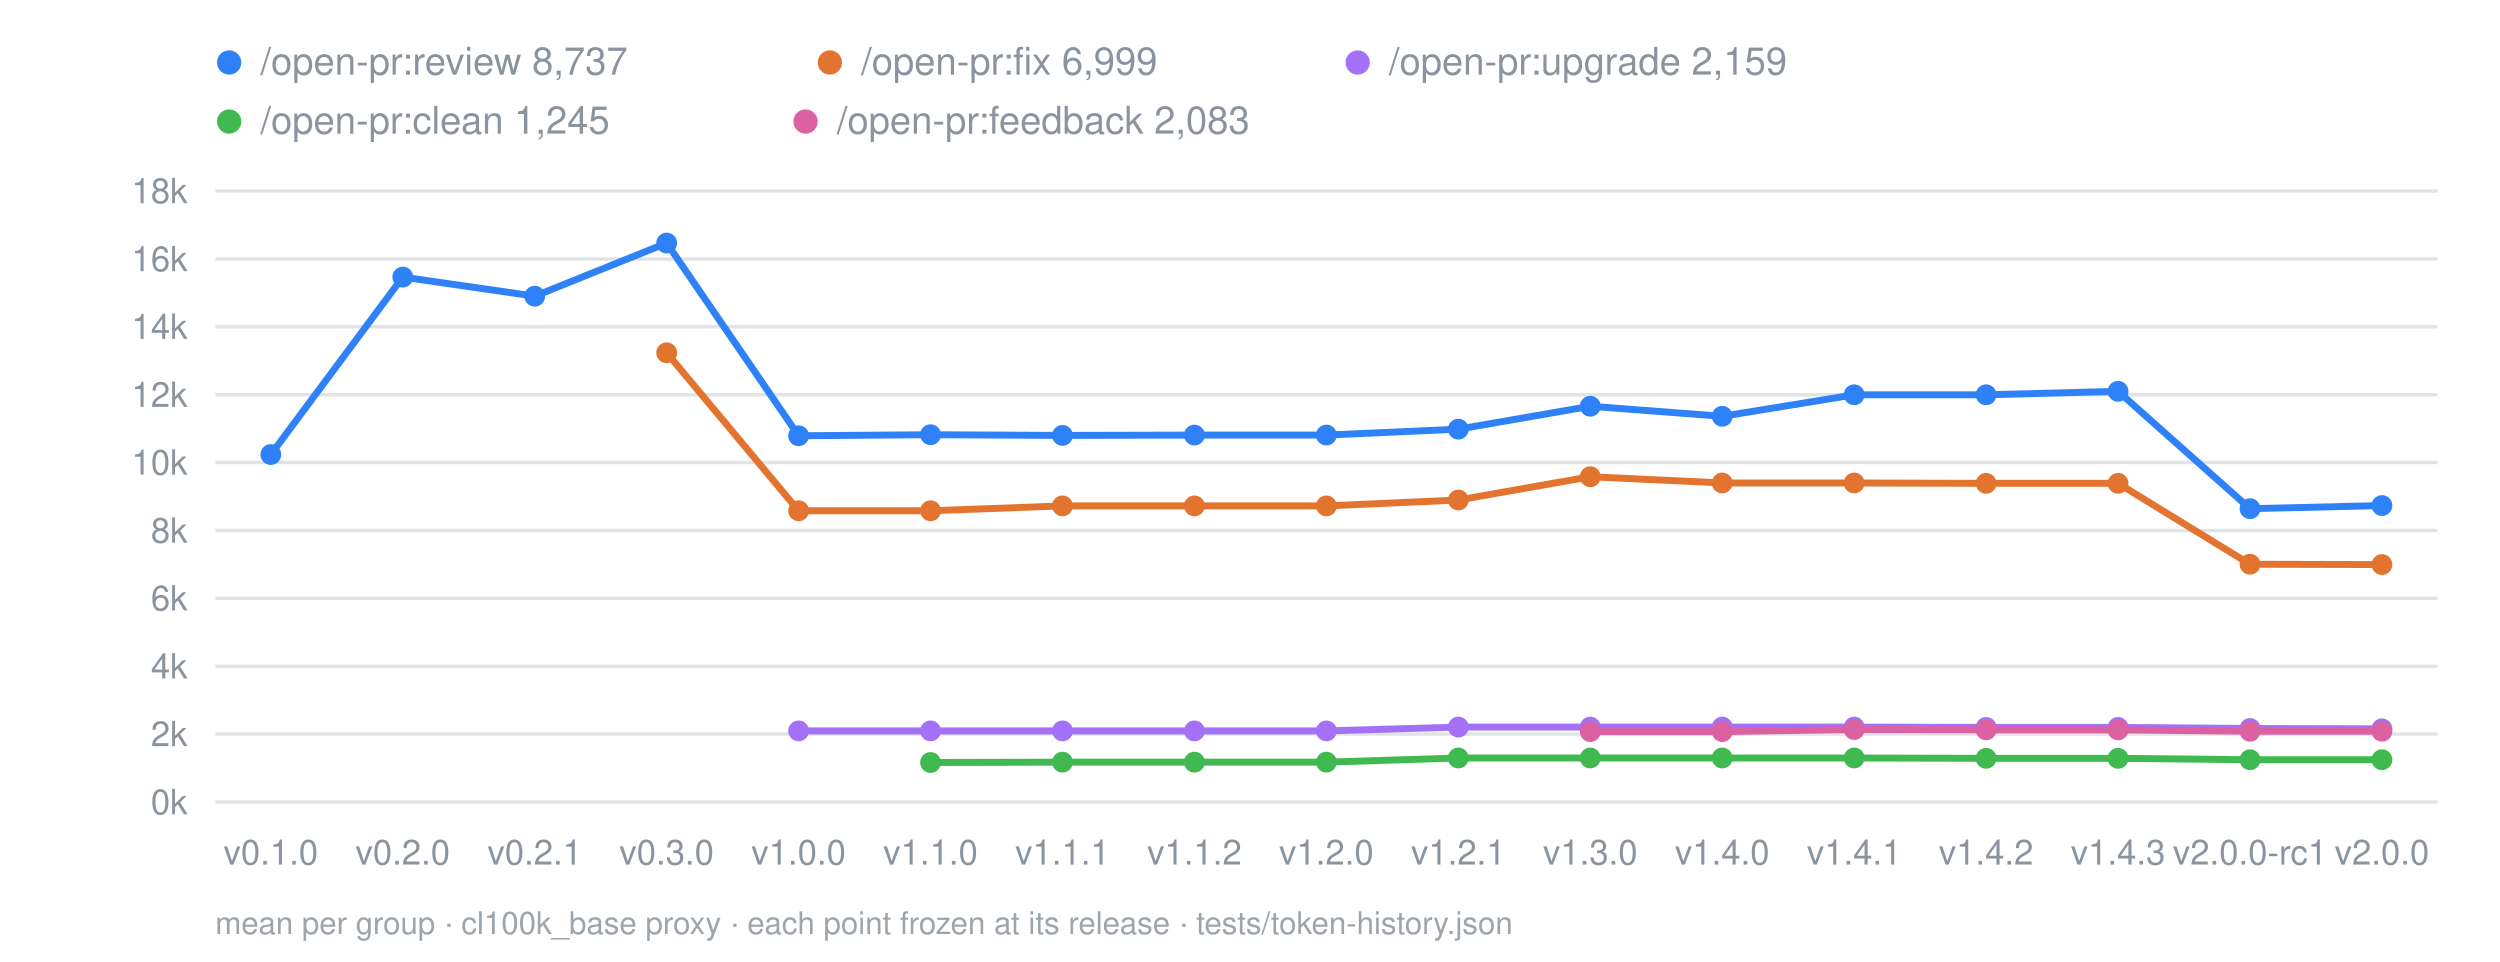
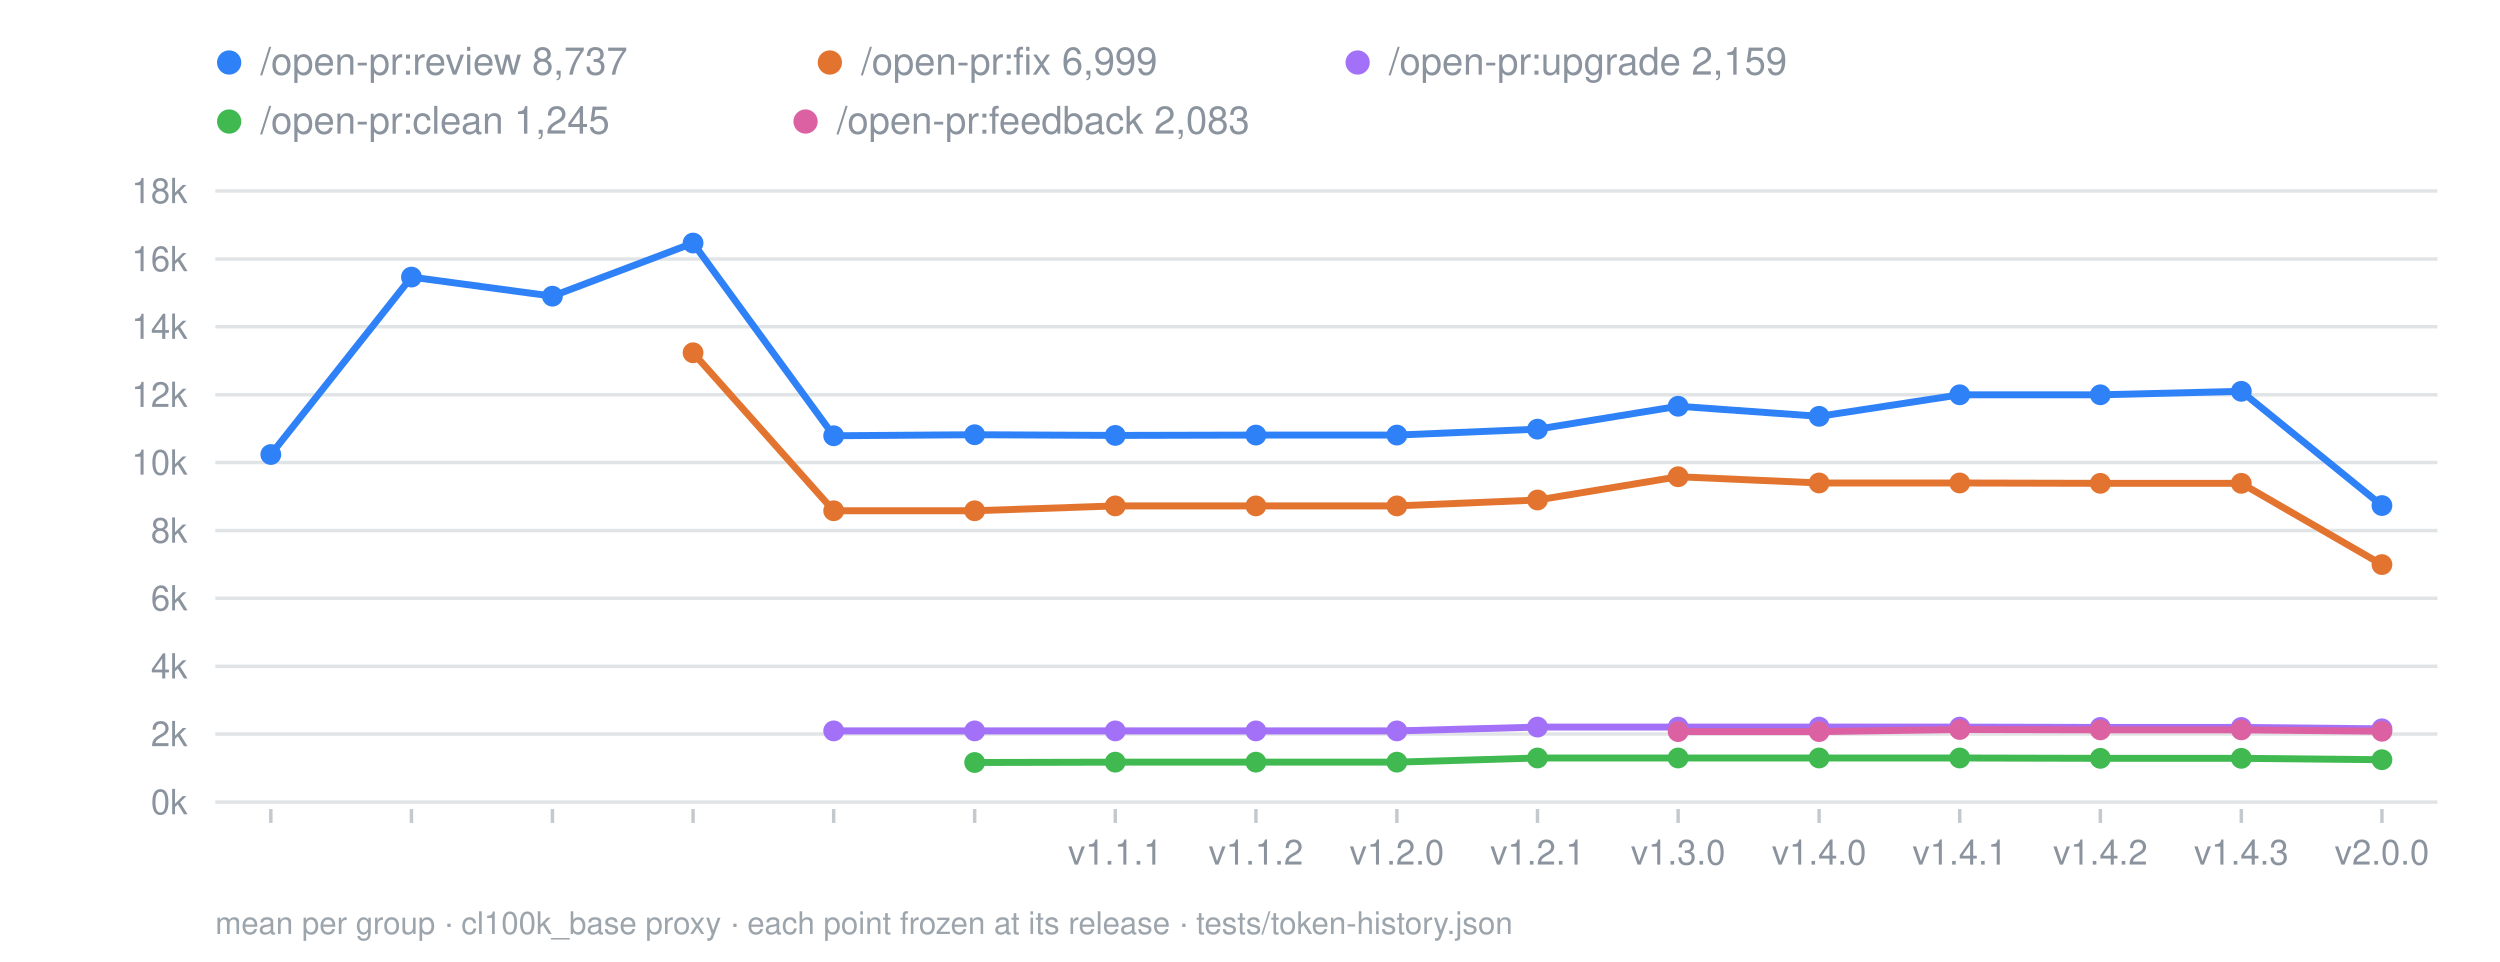
<svg xmlns="http://www.w3.org/2000/svg" viewBox="0 0 720 277" width="720" height="277" font-family="system-ui,-apple-system,Segoe UI,Helvetica,Arial,sans-serif" role="img" aria-label="Context cost per release, one line per command">
  <line x1="62" y1="231.0" x2="702" y2="231.0" stroke="#8b949e" stroke-opacity="0.25" />
  <text x="54" y="234.5" text-anchor="end" font-size="10" fill="#8b949e">0k</text>
  <line x1="62" y1="211.4" x2="702" y2="211.4" stroke="#8b949e" stroke-opacity="0.25" />
  <text x="54" y="214.9" text-anchor="end" font-size="10" fill="#8b949e">2k</text>
  <line x1="62" y1="191.9" x2="702" y2="191.9" stroke="#8b949e" stroke-opacity="0.25" />
  <text x="54" y="195.4" text-anchor="end" font-size="10" fill="#8b949e">4k</text>
  <line x1="62" y1="172.3" x2="702" y2="172.3" stroke="#8b949e" stroke-opacity="0.25" />
  <text x="54" y="175.8" text-anchor="end" font-size="10" fill="#8b949e">6k</text>
  <line x1="62" y1="152.8" x2="702" y2="152.8" stroke="#8b949e" stroke-opacity="0.25" />
  <text x="54" y="156.3" text-anchor="end" font-size="10" fill="#8b949e">8k</text>
  <line x1="62" y1="133.2" x2="702" y2="133.2" stroke="#8b949e" stroke-opacity="0.25" />
  <text x="54" y="136.7" text-anchor="end" font-size="10" fill="#8b949e">10k</text>
  <line x1="62" y1="113.7" x2="702" y2="113.7" stroke="#8b949e" stroke-opacity="0.25" />
  <text x="54" y="117.2" text-anchor="end" font-size="10" fill="#8b949e">12k</text>
  <line x1="62" y1="94.1" x2="702" y2="94.1" stroke="#8b949e" stroke-opacity="0.25" />
  <text x="54" y="97.6" text-anchor="end" font-size="10" fill="#8b949e">14k</text>
  <line x1="62" y1="74.6" x2="702" y2="74.6" stroke="#8b949e" stroke-opacity="0.25" />
  <text x="54" y="78.1" text-anchor="end" font-size="10" fill="#8b949e">16k</text>
  <line x1="62" y1="55.0" x2="702" y2="55.0" stroke="#8b949e" stroke-opacity="0.25" />
  <text x="54" y="58.5" text-anchor="end" font-size="10" fill="#8b949e">18k</text>
-   <text x="78.0" y="249.0" text-anchor="middle" font-size="10" fill="#8b949e">v0.1.0</text>
-   <text x="116.0" y="249.0" text-anchor="middle" font-size="10" fill="#8b949e">v0.2.0</text>
-   <text x="154.0" y="249.0" text-anchor="middle" font-size="10" fill="#8b949e">v0.2.1</text>
-   <text x="192.0" y="249.0" text-anchor="middle" font-size="10" fill="#8b949e">v0.3.0</text>
-   <text x="230.0" y="249.0" text-anchor="middle" font-size="10" fill="#8b949e">v1.0.0</text>
-   <text x="268.0" y="249.0" text-anchor="middle" font-size="10" fill="#8b949e">v1.1.0</text>
-   <text x="306.0" y="249.0" text-anchor="middle" font-size="10" fill="#8b949e">v1.1.1</text>
-   <text x="344.0" y="249.0" text-anchor="middle" font-size="10" fill="#8b949e">v1.1.2</text>
-   <text x="382.0" y="249.0" text-anchor="middle" font-size="10" fill="#8b949e">v1.2.0</text>
-   <text x="420.0" y="249.0" text-anchor="middle" font-size="10" fill="#8b949e">v1.2.1</text>
-   <text x="458.0" y="249.0" text-anchor="middle" font-size="10" fill="#8b949e">v1.3.0</text>
-   <text x="496.0" y="249.0" text-anchor="middle" font-size="10" fill="#8b949e">v1.4.0</text>
-   <text x="534.0" y="249.0" text-anchor="middle" font-size="10" fill="#8b949e">v1.4.1</text>
-   <text x="572.0" y="249.0" text-anchor="middle" font-size="10" fill="#8b949e">v1.4.2</text>
-   <text x="610.0" y="249.0" text-anchor="middle" font-size="10" fill="#8b949e">v1.4.3</text>
-   <text x="648.0" y="249.0" text-anchor="middle" font-size="10" fill="#8b949e">v2.0.0-rc1</text>
+   <line x1="78.0" y1="233.0" x2="78.0" y2="237.0" stroke="#8b949e" stroke-opacity="0.5" />
+   <line x1="118.5" y1="233.0" x2="118.5" y2="237.0" stroke="#8b949e" stroke-opacity="0.5" />
+   <line x1="159.1" y1="233.0" x2="159.1" y2="237.0" stroke="#8b949e" stroke-opacity="0.5" />
+   <line x1="199.6" y1="233.0" x2="199.6" y2="237.0" stroke="#8b949e" stroke-opacity="0.5" />
+   <line x1="240.1" y1="233.0" x2="240.1" y2="237.0" stroke="#8b949e" stroke-opacity="0.5" />
+   <line x1="280.7" y1="233.0" x2="280.7" y2="237.0" stroke="#8b949e" stroke-opacity="0.5" />
+   <line x1="321.2" y1="233.0" x2="321.2" y2="237.0" stroke="#8b949e" stroke-opacity="0.5" />
+   <text x="321.2" y="249.0" text-anchor="middle" font-size="10" fill="#8b949e">v1.1.1</text>
+   <line x1="361.7" y1="233.0" x2="361.7" y2="237.0" stroke="#8b949e" stroke-opacity="0.5" />
+   <text x="361.7" y="249.0" text-anchor="middle" font-size="10" fill="#8b949e">v1.1.2</text>
+   <line x1="402.3" y1="233.0" x2="402.3" y2="237.0" stroke="#8b949e" stroke-opacity="0.5" />
+   <text x="402.3" y="249.0" text-anchor="middle" font-size="10" fill="#8b949e">v1.2.0</text>
+   <line x1="442.8" y1="233.0" x2="442.8" y2="237.0" stroke="#8b949e" stroke-opacity="0.5" />
+   <text x="442.8" y="249.0" text-anchor="middle" font-size="10" fill="#8b949e">v1.2.1</text>
+   <line x1="483.3" y1="233.0" x2="483.3" y2="237.0" stroke="#8b949e" stroke-opacity="0.5" />
+   <text x="483.3" y="249.0" text-anchor="middle" font-size="10" fill="#8b949e">v1.3.0</text>
+   <line x1="523.9" y1="233.0" x2="523.9" y2="237.0" stroke="#8b949e" stroke-opacity="0.5" />
+   <text x="523.9" y="249.0" text-anchor="middle" font-size="10" fill="#8b949e">v1.4.0</text>
+   <line x1="564.4" y1="233.0" x2="564.4" y2="237.0" stroke="#8b949e" stroke-opacity="0.5" />
+   <text x="564.4" y="249.0" text-anchor="middle" font-size="10" fill="#8b949e">v1.4.1</text>
+   <line x1="604.9" y1="233.0" x2="604.9" y2="237.0" stroke="#8b949e" stroke-opacity="0.5" />
+   <text x="604.9" y="249.0" text-anchor="middle" font-size="10" fill="#8b949e">v1.4.2</text>
+   <line x1="645.5" y1="233.0" x2="645.5" y2="237.0" stroke="#8b949e" stroke-opacity="0.5" />
+   <text x="645.5" y="249.0" text-anchor="middle" font-size="10" fill="#8b949e">v1.4.3</text>
+   <line x1="686.0" y1="233.0" x2="686.0" y2="237.0" stroke="#8b949e" stroke-opacity="0.5" />
  <text x="686.0" y="249.0" text-anchor="middle" font-size="10" fill="#8b949e">v2.0.0</text>
-   <polyline points="78.0,130.9 116.0,79.8 154.0,85.3 192.0,70.0 230.0,125.5 268.0,125.2 306.0,125.4 344.0,125.3 382.0,125.3 420.0,123.6 458.0,117.0 496.0,119.9 534.0,113.7 572.0,113.7 610.0,112.7 648.0,146.5 686.0,145.6" fill="none" stroke="#2f81f7" stroke-width="2" stroke-linejoin="round" />
+   <polyline points="78.0,130.9 118.5,79.8 159.1,85.3 199.6,70.0 240.1,125.5 280.7,125.2 321.2,125.4 361.7,125.3 402.3,125.3 442.8,123.6 483.3,117.0 523.9,119.9 564.4,113.7 604.9,113.7 645.5,112.7 686.0,145.6" fill="none" stroke="#2f81f7" stroke-width="2" stroke-linejoin="round" />
  <circle cx="78.0" cy="130.9" r="3" fill="#2f81f7" />
-   <circle cx="116.0" cy="79.8" r="3" fill="#2f81f7" />
-   <circle cx="154.0" cy="85.3" r="3" fill="#2f81f7" />
-   <circle cx="192.0" cy="70.0" r="3" fill="#2f81f7" />
-   <circle cx="230.0" cy="125.5" r="3" fill="#2f81f7" />
-   <circle cx="268.0" cy="125.2" r="3" fill="#2f81f7" />
-   <circle cx="306.0" cy="125.4" r="3" fill="#2f81f7" />
-   <circle cx="344.0" cy="125.3" r="3" fill="#2f81f7" />
-   <circle cx="382.0" cy="125.3" r="3" fill="#2f81f7" />
-   <circle cx="420.0" cy="123.6" r="3" fill="#2f81f7" />
-   <circle cx="458.0" cy="117.0" r="3" fill="#2f81f7" />
-   <circle cx="496.0" cy="119.9" r="3" fill="#2f81f7" />
-   <circle cx="534.0" cy="113.7" r="3" fill="#2f81f7" />
-   <circle cx="572.0" cy="113.7" r="3" fill="#2f81f7" />
-   <circle cx="610.0" cy="112.7" r="3" fill="#2f81f7" />
-   <circle cx="648.0" cy="146.5" r="3" fill="#2f81f7" />
+   <circle cx="118.5" cy="79.8" r="3" fill="#2f81f7" />
+   <circle cx="159.1" cy="85.3" r="3" fill="#2f81f7" />
+   <circle cx="199.6" cy="70.0" r="3" fill="#2f81f7" />
+   <circle cx="240.1" cy="125.5" r="3" fill="#2f81f7" />
+   <circle cx="280.7" cy="125.2" r="3" fill="#2f81f7" />
+   <circle cx="321.2" cy="125.4" r="3" fill="#2f81f7" />
+   <circle cx="361.7" cy="125.3" r="3" fill="#2f81f7" />
+   <circle cx="402.3" cy="125.3" r="3" fill="#2f81f7" />
+   <circle cx="442.8" cy="123.6" r="3" fill="#2f81f7" />
+   <circle cx="483.3" cy="117.0" r="3" fill="#2f81f7" />
+   <circle cx="523.9" cy="119.9" r="3" fill="#2f81f7" />
+   <circle cx="564.4" cy="113.7" r="3" fill="#2f81f7" />
+   <circle cx="604.9" cy="113.7" r="3" fill="#2f81f7" />
+   <circle cx="645.5" cy="112.7" r="3" fill="#2f81f7" />
  <circle cx="686.0" cy="145.6" r="3" fill="#2f81f7" />
-   <polyline points="192.0,101.6 230.0,147.1 268.0,147.1 306.0,145.7 344.0,145.7 382.0,145.7 420.0,144.0 458.0,137.3 496.0,139.1 534.0,139.1 572.0,139.2 610.0,139.2 648.0,162.5 686.0,162.6" fill="none" stroke="#e3742f" stroke-width="2" stroke-linejoin="round" />
-   <circle cx="192.0" cy="101.6" r="3" fill="#e3742f" />
-   <circle cx="230.0" cy="147.1" r="3" fill="#e3742f" />
-   <circle cx="268.0" cy="147.1" r="3" fill="#e3742f" />
-   <circle cx="306.0" cy="145.7" r="3" fill="#e3742f" />
-   <circle cx="344.0" cy="145.7" r="3" fill="#e3742f" />
-   <circle cx="382.0" cy="145.7" r="3" fill="#e3742f" />
-   <circle cx="420.0" cy="144.0" r="3" fill="#e3742f" />
-   <circle cx="458.0" cy="137.3" r="3" fill="#e3742f" />
-   <circle cx="496.0" cy="139.1" r="3" fill="#e3742f" />
-   <circle cx="534.0" cy="139.1" r="3" fill="#e3742f" />
-   <circle cx="572.0" cy="139.2" r="3" fill="#e3742f" />
-   <circle cx="610.0" cy="139.2" r="3" fill="#e3742f" />
-   <circle cx="648.0" cy="162.5" r="3" fill="#e3742f" />
+   <polyline points="199.6,101.6 240.1,147.1 280.7,147.1 321.2,145.7 361.7,145.7 402.3,145.7 442.8,144.0 483.3,137.3 523.9,139.1 564.4,139.1 604.9,139.2 645.5,139.2 686.0,162.6" fill="none" stroke="#e3742f" stroke-width="2" stroke-linejoin="round" />
+   <circle cx="199.6" cy="101.6" r="3" fill="#e3742f" />
+   <circle cx="240.1" cy="147.1" r="3" fill="#e3742f" />
+   <circle cx="280.7" cy="147.1" r="3" fill="#e3742f" />
+   <circle cx="321.2" cy="145.7" r="3" fill="#e3742f" />
+   <circle cx="361.7" cy="145.7" r="3" fill="#e3742f" />
+   <circle cx="402.3" cy="145.7" r="3" fill="#e3742f" />
+   <circle cx="442.8" cy="144.0" r="3" fill="#e3742f" />
+   <circle cx="483.3" cy="137.3" r="3" fill="#e3742f" />
+   <circle cx="523.9" cy="139.1" r="3" fill="#e3742f" />
+   <circle cx="564.4" cy="139.1" r="3" fill="#e3742f" />
+   <circle cx="604.9" cy="139.2" r="3" fill="#e3742f" />
+   <circle cx="645.5" cy="139.2" r="3" fill="#e3742f" />
  <circle cx="686.0" cy="162.6" r="3" fill="#e3742f" />
-   <polyline points="230.0,210.5 268.0,210.5 306.0,210.5 344.0,210.5 382.0,210.5 420.0,209.4 458.0,209.4 496.0,209.4 534.0,209.4 572.0,209.5 610.0,209.5 648.0,209.8 686.0,209.9" fill="none" stroke="#a371f7" stroke-width="2" stroke-linejoin="round" />
-   <circle cx="230.0" cy="210.5" r="3" fill="#a371f7" />
-   <circle cx="268.0" cy="210.5" r="3" fill="#a371f7" />
-   <circle cx="306.0" cy="210.5" r="3" fill="#a371f7" />
-   <circle cx="344.0" cy="210.5" r="3" fill="#a371f7" />
-   <circle cx="382.0" cy="210.5" r="3" fill="#a371f7" />
-   <circle cx="420.0" cy="209.4" r="3" fill="#a371f7" />
-   <circle cx="458.0" cy="209.4" r="3" fill="#a371f7" />
-   <circle cx="496.0" cy="209.4" r="3" fill="#a371f7" />
-   <circle cx="534.0" cy="209.4" r="3" fill="#a371f7" />
-   <circle cx="572.0" cy="209.5" r="3" fill="#a371f7" />
-   <circle cx="610.0" cy="209.5" r="3" fill="#a371f7" />
-   <circle cx="648.0" cy="209.8" r="3" fill="#a371f7" />
+   <polyline points="240.1,210.5 280.7,210.5 321.2,210.5 361.7,210.5 402.3,210.5 442.8,209.4 483.3,209.4 523.9,209.4 564.4,209.4 604.9,209.5 645.5,209.5 686.0,209.9" fill="none" stroke="#a371f7" stroke-width="2" stroke-linejoin="round" />
+   <circle cx="240.1" cy="210.5" r="3" fill="#a371f7" />
+   <circle cx="280.7" cy="210.5" r="3" fill="#a371f7" />
+   <circle cx="321.2" cy="210.5" r="3" fill="#a371f7" />
+   <circle cx="361.7" cy="210.5" r="3" fill="#a371f7" />
+   <circle cx="402.3" cy="210.5" r="3" fill="#a371f7" />
+   <circle cx="442.8" cy="209.4" r="3" fill="#a371f7" />
+   <circle cx="483.3" cy="209.4" r="3" fill="#a371f7" />
+   <circle cx="523.9" cy="209.4" r="3" fill="#a371f7" />
+   <circle cx="564.4" cy="209.4" r="3" fill="#a371f7" />
+   <circle cx="604.9" cy="209.5" r="3" fill="#a371f7" />
+   <circle cx="645.5" cy="209.5" r="3" fill="#a371f7" />
  <circle cx="686.0" cy="209.9" r="3" fill="#a371f7" />
-   <polyline points="268.0,219.6 306.0,219.5 344.0,219.5 382.0,219.5 420.0,218.3 458.0,218.3 496.0,218.3 534.0,218.3 572.0,218.4 610.0,218.4 648.0,218.8 686.0,218.8" fill="none" stroke="#3fb950" stroke-width="2" stroke-linejoin="round" />
-   <circle cx="268.0" cy="219.6" r="3" fill="#3fb950" />
-   <circle cx="306.0" cy="219.5" r="3" fill="#3fb950" />
-   <circle cx="344.0" cy="219.5" r="3" fill="#3fb950" />
-   <circle cx="382.0" cy="219.5" r="3" fill="#3fb950" />
-   <circle cx="420.0" cy="218.3" r="3" fill="#3fb950" />
-   <circle cx="458.0" cy="218.3" r="3" fill="#3fb950" />
-   <circle cx="496.0" cy="218.3" r="3" fill="#3fb950" />
-   <circle cx="534.0" cy="218.3" r="3" fill="#3fb950" />
-   <circle cx="572.0" cy="218.4" r="3" fill="#3fb950" />
-   <circle cx="610.0" cy="218.4" r="3" fill="#3fb950" />
-   <circle cx="648.0" cy="218.8" r="3" fill="#3fb950" />
+   <polyline points="280.7,219.6 321.2,219.5 361.7,219.5 402.3,219.5 442.8,218.3 483.3,218.3 523.9,218.3 564.4,218.3 604.9,218.4 645.5,218.4 686.0,218.8" fill="none" stroke="#3fb950" stroke-width="2" stroke-linejoin="round" />
+   <circle cx="280.7" cy="219.6" r="3" fill="#3fb950" />
+   <circle cx="321.2" cy="219.5" r="3" fill="#3fb950" />
+   <circle cx="361.7" cy="219.5" r="3" fill="#3fb950" />
+   <circle cx="402.3" cy="219.5" r="3" fill="#3fb950" />
+   <circle cx="442.8" cy="218.3" r="3" fill="#3fb950" />
+   <circle cx="483.3" cy="218.3" r="3" fill="#3fb950" />
+   <circle cx="523.9" cy="218.3" r="3" fill="#3fb950" />
+   <circle cx="564.4" cy="218.3" r="3" fill="#3fb950" />
+   <circle cx="604.9" cy="218.4" r="3" fill="#3fb950" />
+   <circle cx="645.5" cy="218.4" r="3" fill="#3fb950" />
  <circle cx="686.0" cy="218.8" r="3" fill="#3fb950" />
-   <polyline points="458.0,210.7 496.0,210.7 534.0,210.1 572.0,210.2 610.0,210.2 648.0,210.6 686.0,210.6" fill="none" stroke="#db61a2" stroke-width="2" stroke-linejoin="round" />
-   <circle cx="458.0" cy="210.7" r="3" fill="#db61a2" />
-   <circle cx="496.0" cy="210.7" r="3" fill="#db61a2" />
-   <circle cx="534.0" cy="210.1" r="3" fill="#db61a2" />
-   <circle cx="572.0" cy="210.2" r="3" fill="#db61a2" />
-   <circle cx="610.0" cy="210.2" r="3" fill="#db61a2" />
-   <circle cx="648.0" cy="210.6" r="3" fill="#db61a2" />
+   <polyline points="483.3,210.7 523.9,210.7 564.4,210.1 604.9,210.2 645.5,210.2 686.0,210.6" fill="none" stroke="#db61a2" stroke-width="2" stroke-linejoin="round" />
+   <circle cx="483.3" cy="210.7" r="3" fill="#db61a2" />
+   <circle cx="523.9" cy="210.7" r="3" fill="#db61a2" />
+   <circle cx="564.4" cy="210.1" r="3" fill="#db61a2" />
+   <circle cx="604.9" cy="210.2" r="3" fill="#db61a2" />
+   <circle cx="645.5" cy="210.2" r="3" fill="#db61a2" />
  <circle cx="686.0" cy="210.6" r="3" fill="#db61a2" />
  <circle cx="66" cy="18" r="3.5" fill="#2f81f7" />
  <text x="75" y="21.5" font-size="11" fill="#8b949e">/open-pr:review 8,737</text>
  <circle cx="239.0" cy="18" r="3.5" fill="#e3742f" />
  <text x="248.0" y="21.5" font-size="11" fill="#8b949e">/open-pr:fix 6,999</text>
  <circle cx="391.0" cy="18" r="3.5" fill="#a371f7" />
  <text x="400.0" y="21.5" font-size="11" fill="#8b949e">/open-pr:upgrade 2,159</text>
  <circle cx="66" cy="35" r="3.5" fill="#3fb950" />
  <text x="75" y="38.5" font-size="11" fill="#8b949e">/open-pr:clean 1,245</text>
  <circle cx="232.0" cy="35" r="3.5" fill="#db61a2" />
  <text x="241.0" y="38.5" font-size="11" fill="#8b949e">/open-pr:feedback 2,083</text>
  <text x="62" y="269" font-size="9" fill="#8b949e" fill-opacity="0.85">mean per group · cl100k_base proxy · each point frozen at its release · tests/token-history.json</text>
</svg>
